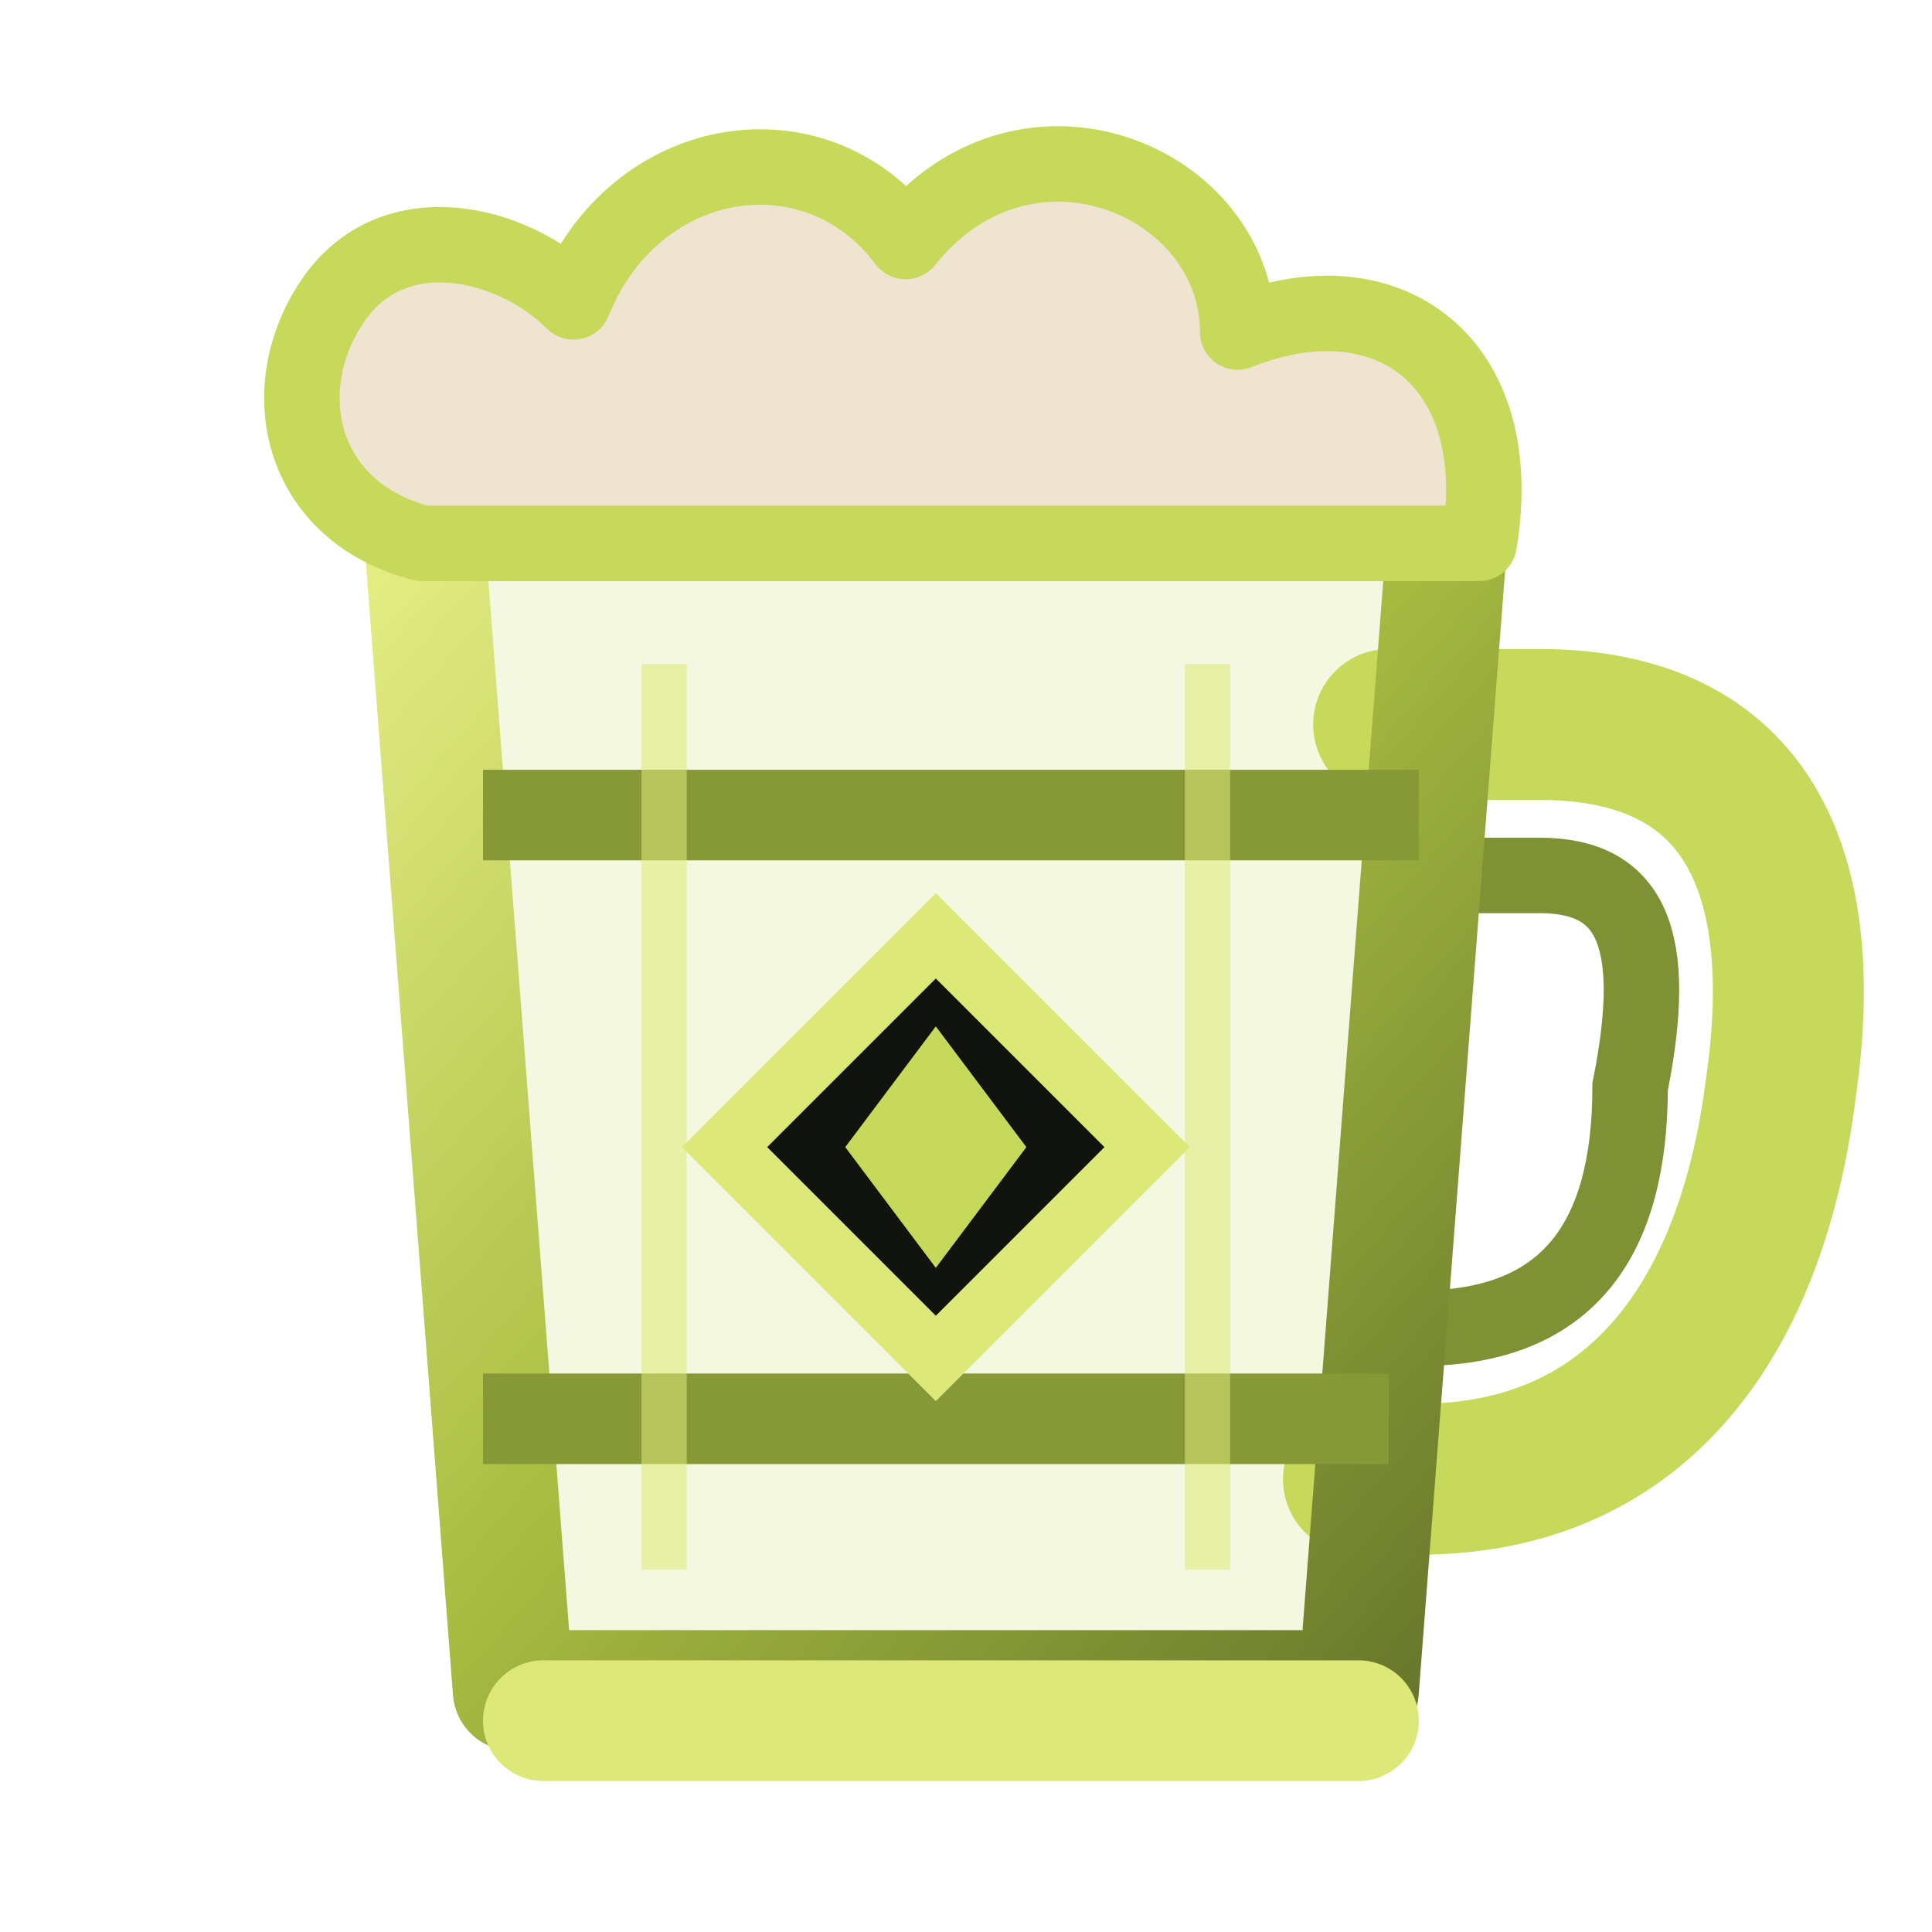
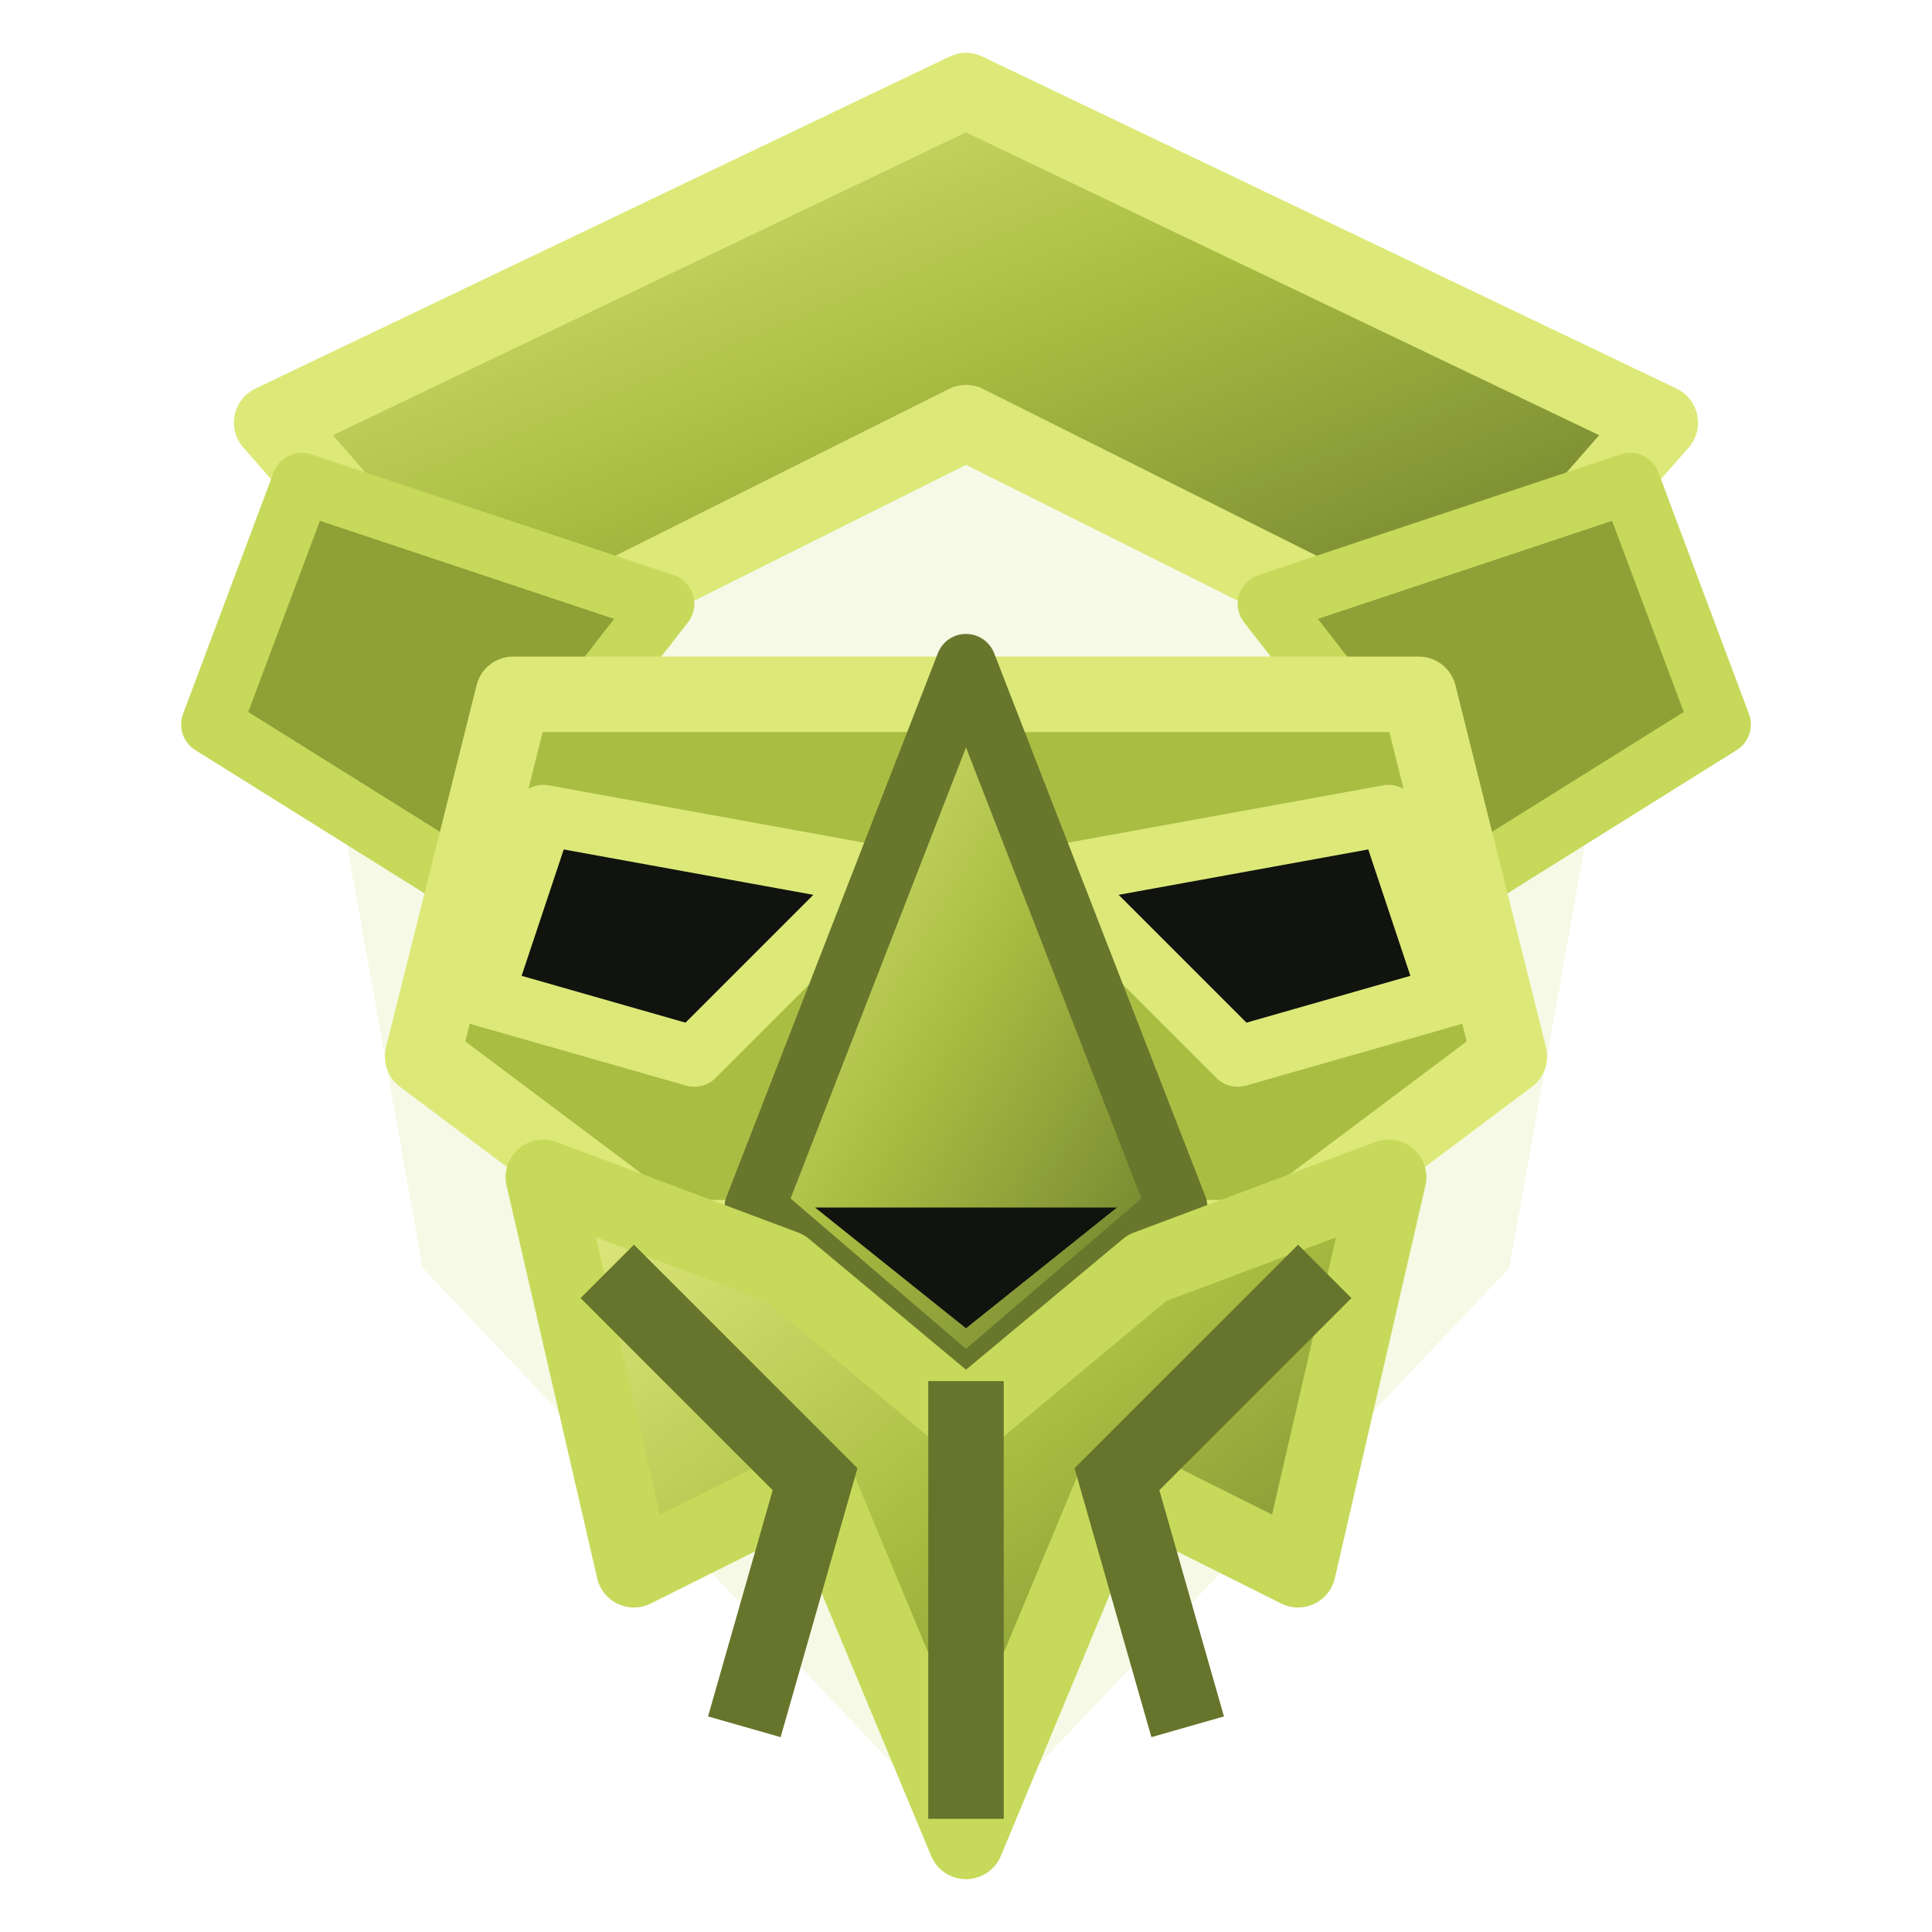
- <svg xmlns="http://www.w3.org/2000/svg" viewBox="0 0 64 64" role="img" aria-label="Dwarven beer stein">
+ <svg xmlns="http://www.w3.org/2000/svg" viewBox="0 0 64 64" role="img" aria-label="Dwarven totem head">
  <defs>
-     <linearGradient id="stein-metal" x1="0" y1="0" x2="1" y2="1">
+     <linearGradient id="dwarf-metal" x1="0" y1="0" x2="1" y2="1">
      <stop offset="0" stop-color="#e3ed83" />
      <stop offset=".48" stop-color="#a9bd42" />
      <stop offset="1" stop-color="#66752b" />
    </linearGradient>
  </defs>
-   <path d="M14 18h34l-3 38H17Z" fill="#c7d95a" opacity=".18" />
-   <path d="M46 24h5c7 0 9 5 8 12-1 8-5 13-12 13h-2" fill="none" stroke="#c7d95a" stroke-width="5" stroke-linecap="round" />
-   <path d="M48 29h3c3 0 4 2 3 7 0 5-2 8-7 8" fill="none" stroke="#7f9135" stroke-width="2.5" />
-   <path d="M14 17h34l-3 39H17Z" fill="none" stroke="url(#stein-metal)" stroke-width="4" stroke-linejoin="round" />
-   <path d="M16 27h31M16 47h30" fill="none" stroke="#879837" stroke-width="3" />
-   <path d="M14 18c-4-1-5-5-3-8 2-3 6-2 8 0 2-5 8-6 11-2 4-5 11-2 11 3 5-2 9 1 8 7Z" fill="#eee4cf" stroke="#c7d95a" stroke-width="2.5" stroke-linejoin="round" />
-   <path d="m31 31 7 7-7 7-7-7Z" fill="#11130f" stroke="#dce978" stroke-width="2" />
-   <path d="m31 34 3 4-3 4-3-4Z" fill="#c7d95a" />
-   <path d="M22 22v30M40 22v30" fill="none" stroke="#dce978" stroke-width="1.5" opacity=".55" />
-   <path d="M18 57h27" fill="none" stroke="#dce978" stroke-width="4" stroke-linecap="round" />
+   <path d="M32 3 55 14l-5 28-18 19-18-19-5-28Z" fill="#c7d95a" opacity=".16" />
+   <path d="M32 3 55 14l-7 8-16-8-16 8-7-8Z" fill="url(#dwarf-metal)" stroke="#dce978" stroke-width="2.5" stroke-linejoin="round" />
+   <path d="m10 16 12 4-7 9-8-5Zm44 0-12 4 7 9 8-5Z" fill="#8fa037" stroke="#c7d95a" stroke-width="2" stroke-linejoin="round" />
+   <path d="M17 23h30l3 12-8 6H22l-8-6Z" fill="#aabd43" stroke="#dce978" stroke-width="2.5" stroke-linejoin="round" />
+   <path d="m18 27 11 2-6 6-7-2Zm28 0-11 2 6 6 7-2Z" fill="#11130f" stroke="#dce978" stroke-width="2" stroke-linejoin="round" />
+   <path d="m32 22 7 18-7 6-7-6Z" fill="url(#dwarf-metal)" stroke="#68772c" stroke-width="2" stroke-linejoin="round" />
+   <path d="m18 39 8 3 6 5 6-5 8-3-3 13-6-3-5 12-5-12-6 3Z" fill="url(#dwarf-metal)" stroke="#c7d95a" stroke-width="2.5" stroke-linejoin="round" />
+   <path d="m21 43 6 6-2 7m18-13-6 6 2 7M32 47v12" fill="none" stroke="#66752b" stroke-width="2.5" stroke-linecap="square" />
+   <path d="M27 40h10l-5 4Z" fill="#11130f" />
</svg>
